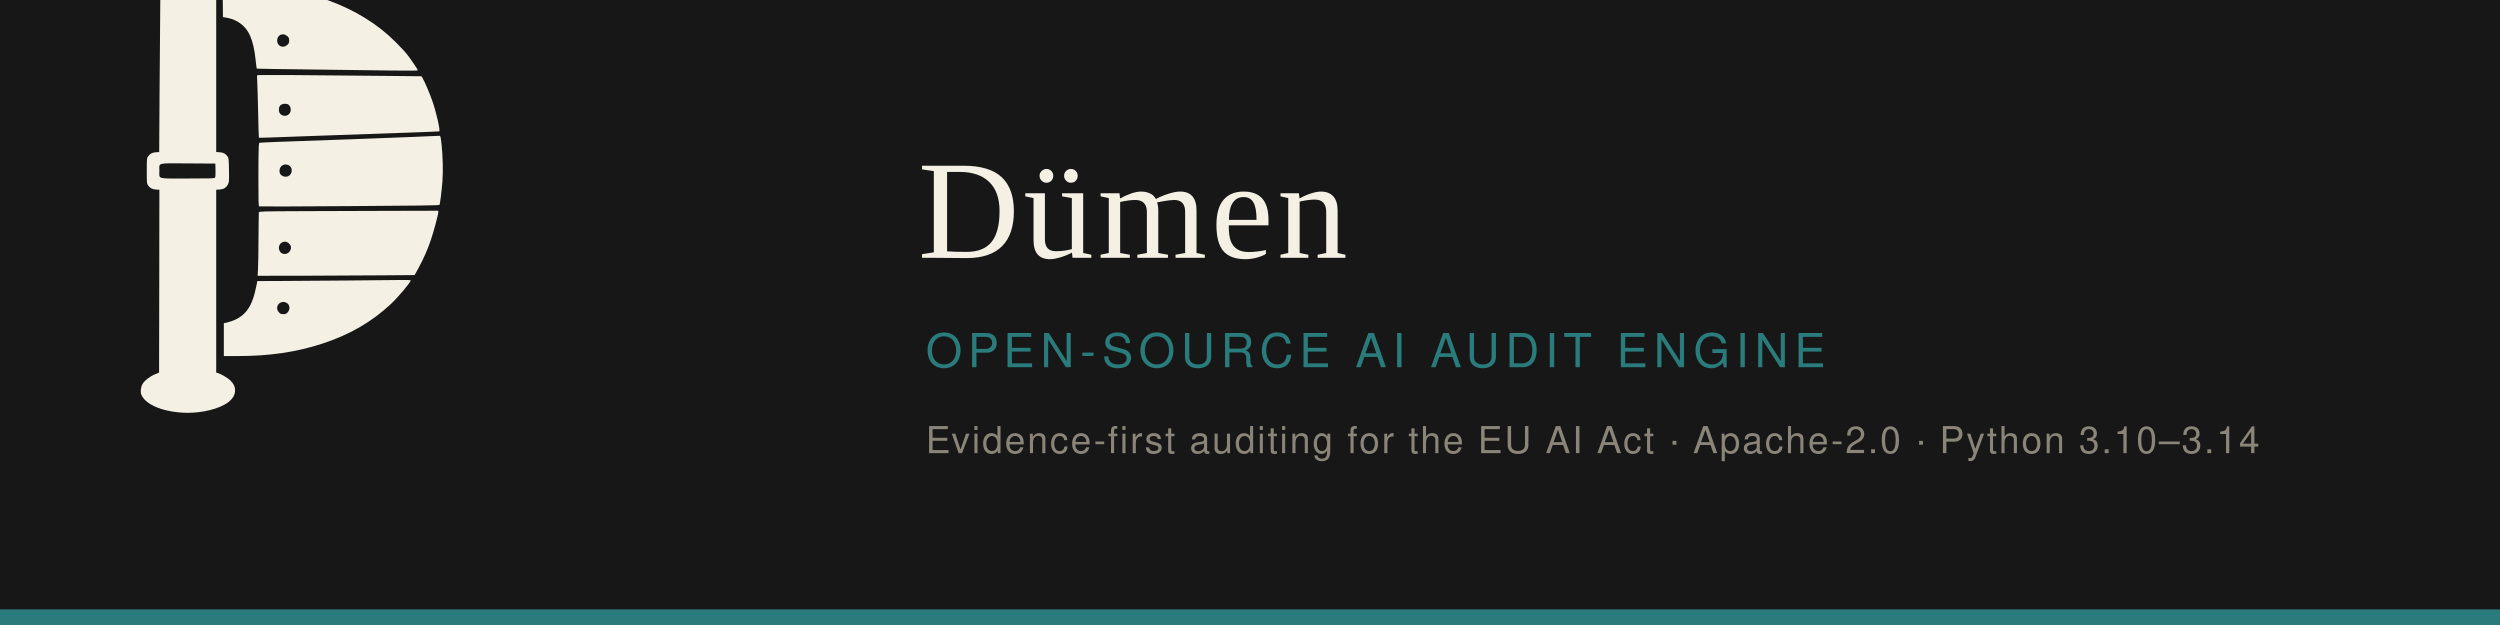
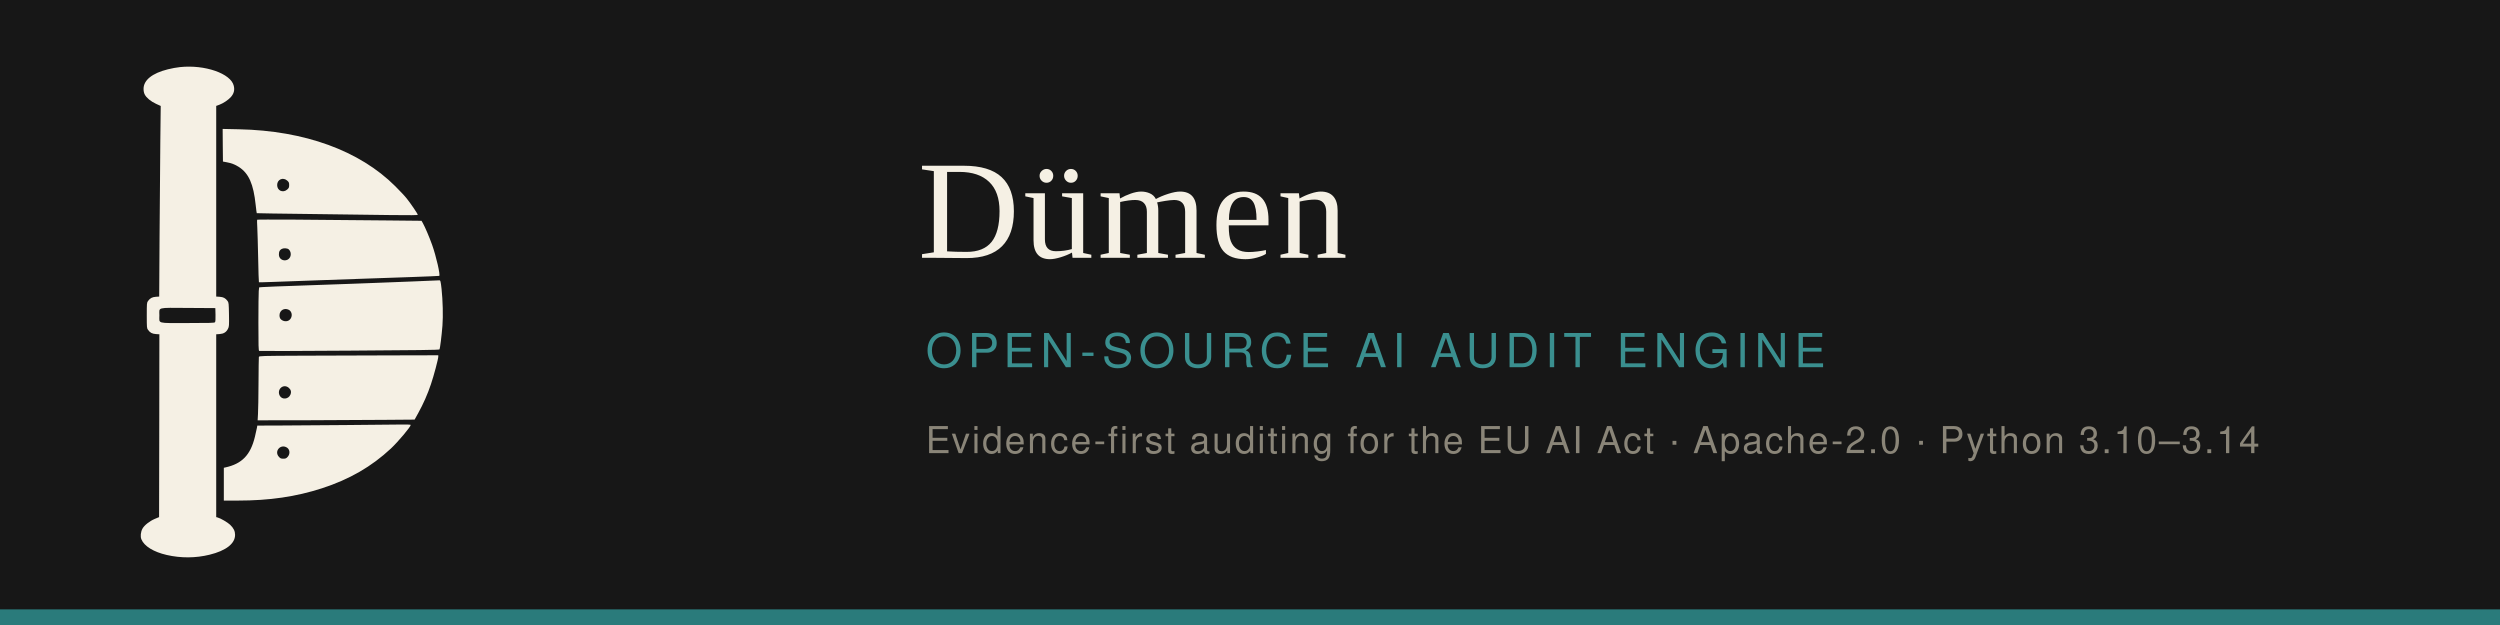
<svg xmlns="http://www.w3.org/2000/svg" viewBox="0 0 1280 320" width="1280" height="320">
  <rect width="1280" height="320" fill="#171717" />
  <rect x="0" y="312" width="1280" height="8" fill="#2A7B7B" />
-   <g transform="translate(72,-40) scale(0.30)">
+   <g transform="translate(72,34) scale(0.30)">
    <g transform="translate(0,838) scale(0.1,-0.1)" fill="#F5F0E4" stroke="none">
      <path d="M670 8368 c-52 -5 -145 -22 -207 -38 -267 -67 -413 -185 -413 -333 0 -38 7 -71 20 -96 28 -56 103 -118 194 -160 l79 -36 -7 -620 c-3 -341 -9 -1073 -13 -1626 l-6 -1007 -59 -4 c-62 -5 -96 -23 -132 -72 -20 -26 -21 -41 -21 -246 0 -205 1 -220 21 -246 36 -50 70 -67 134 -72 l60 -4 -2 -1560 -3 -1560 -72 -30 c-88 -37 -180 -109 -211 -166 -31 -55 -39 -136 -19 -183 48 -117 209 -216 432 -267 242 -56 495 -54 731 4 282 69 437 190 436 340 0 63 -25 114 -84 171 -41 40 -166 113 -215 125 l-23 6 0 1560 0 1560 58 4 c70 5 114 32 143 90 19 36 20 55 17 243 -3 187 -5 206 -24 231 -37 50 -70 67 -134 72 l-60 4 0 1627 0 1627 50 18 c69 25 159 85 202 135 50 58 65 116 48 189 -47 210 -494 366 -920 320z m608 -4227 c2 -75 -1 -118 -9 -127 -9 -12 -90 -14 -470 -14 -533 0 -479 -15 -479 130 0 145 -55 131 488 128 l467 -3 3 -114z M1402 7034 l3 -278 65 -12 c81 -15 140 -38 205 -79 171 -110 251 -290 289 -653 8 -73 16 -135 18 -137 1 -2 413 -8 913 -14 501 -6 1118 -14 1373 -18 341 -4 462 -3 462 5 0 15 -118 189 -188 277 -30 39 -119 133 -196 210 -608 607 -1548 949 -2669 972 l-277 6 2 -279z m1100 -603 c28 -25 33 -36 33 -76 0 -40 -5 -51 -33 -76 -72 -64 -172 -20 -172 76 0 96 100 140 172 76z M1988 5763 c-2 -5 -1 -62 3 -128 4 -66 10 -304 15 -528 4 -224 10 -409 13 -411 3 -2 101 1 216 5 116 4 478 17 805 29 327 11 712 25 855 30 143 5 469 16 725 25 256 9 470 18 476 20 23 7 -52 336 -121 529 -46 129 -121 305 -158 371 l-23 40 -574 6 c-1229 14 -2229 19 -2232 12z m539 -505 c29 -24 43 -72 32 -111 -32 -115 -199 -96 -199 23 0 51 12 75 48 95 31 17 94 14 119 -7z M4645 4710 c-242 -10 -521 -20 -620 -24 -99 -4 -290 -11 -425 -16 -135 -5 -517 -19 -850 -30 -333 -11 -633 -23 -666 -26 l-61 -5 -7 -61 c-3 -34 -6 -276 -6 -540 0 -395 2 -480 14 -484 7 -3 701 -1 1541 5 1156 7 1530 12 1535 21 11 17 37 231 51 405 13 168 6 430 -15 627 -15 133 -19 149 -39 147 -7 -1 -210 -10 -452 -19z m-2116 -484 c49 -26 65 -94 34 -146 -29 -49 -88 -63 -143 -35 -36 19 -50 43 -50 87 1 85 82 133 159 94z M2729 3443 c-663 -3 -707 -4 -711 -21 -2 -9 -5 -208 -6 -442 -1 -234 -5 -473 -9 -533 l-6 -107 844 1 c464 1 1067 4 1339 7 l496 4 63 114 c85 153 160 323 216 491 49 144 125 430 125 470 l0 23 -822 -2 c-453 -2 -1141 -4 -1529 -5z m-201 -548 c38 -32 48 -72 28 -118 -33 -79 -144 -89 -182 -16 -55 108 63 211 154 134z M3480 2259 c-415 -3 -920 -7 -1122 -8 l-367 -1 -6 -37 c-4 -21 -19 -91 -35 -156 -75 -309 -220 -459 -503 -521 l-27 -6 0 -280 0 -280 238 0 c541 0 993 66 1437 210 471 153 846 370 1177 679 124 117 338 371 338 403 0 5 -74 8 -187 6 -104 -2 -528 -6 -943 -9z m-982 -385 c50 -32 56 -108 13 -156 -25 -28 -36 -33 -76 -33 -40 0 -51 5 -76 33 -85 95 31 226 139 156z" />
    </g>
  </g>
  <text x="470" y="132" font-family="Georgia, 'Times New Roman', serif" font-size="72" fill="#F5F0E4" letter-spacing="2">Dümen</text>
-   <text x="474" y="188" font-family="Helvetica, Arial, sans-serif" font-size="24" fill="#2A7B7B" letter-spacing="3">OPEN-SOURCE AI AUDIT ENGINE</text>
+   <text x="474" y="188" font-family="Helvetica, Arial, sans-serif" font-size="24" fill="#3A8F8F" letter-spacing="3">OPEN-SOURCE AI AUDIT ENGINE</text>
  <text x="474" y="232" font-family="Helvetica, Arial, sans-serif" font-size="19" fill="#8a8578" letter-spacing="1">Evidence-first auditing for the EU AI Act · Apache-2.0 · Python 3.10–3.14</text>
</svg>
